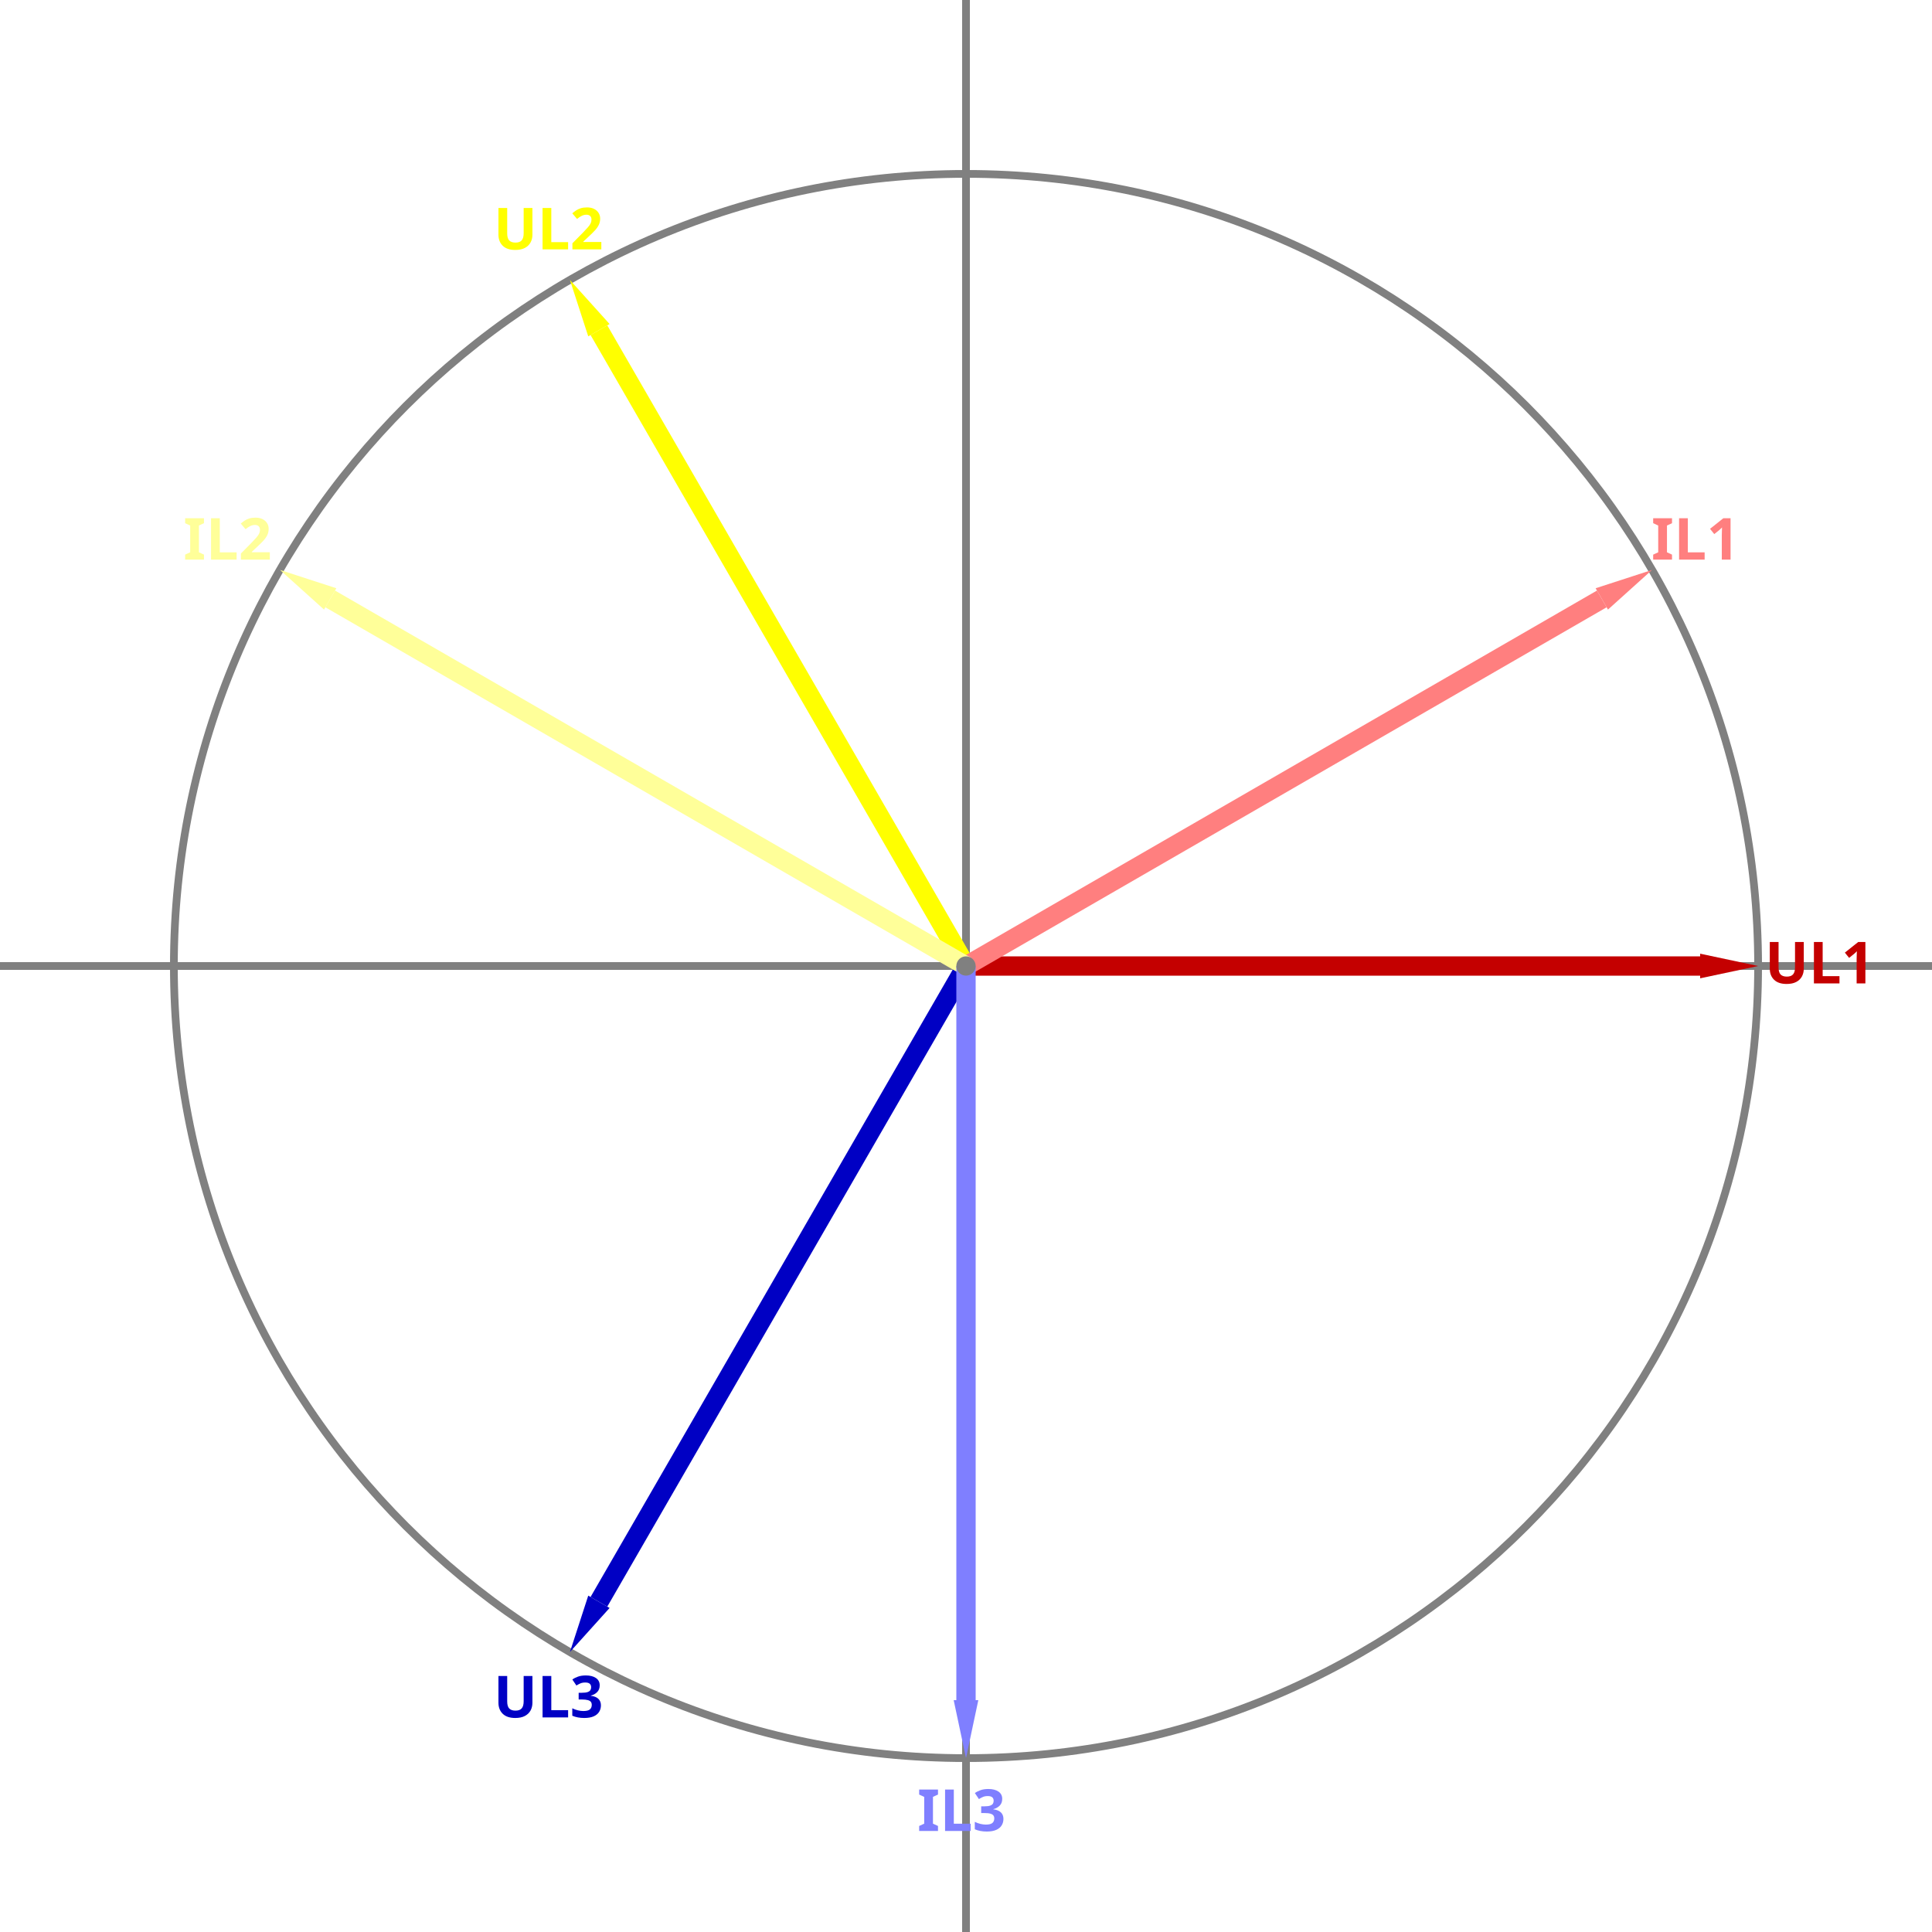
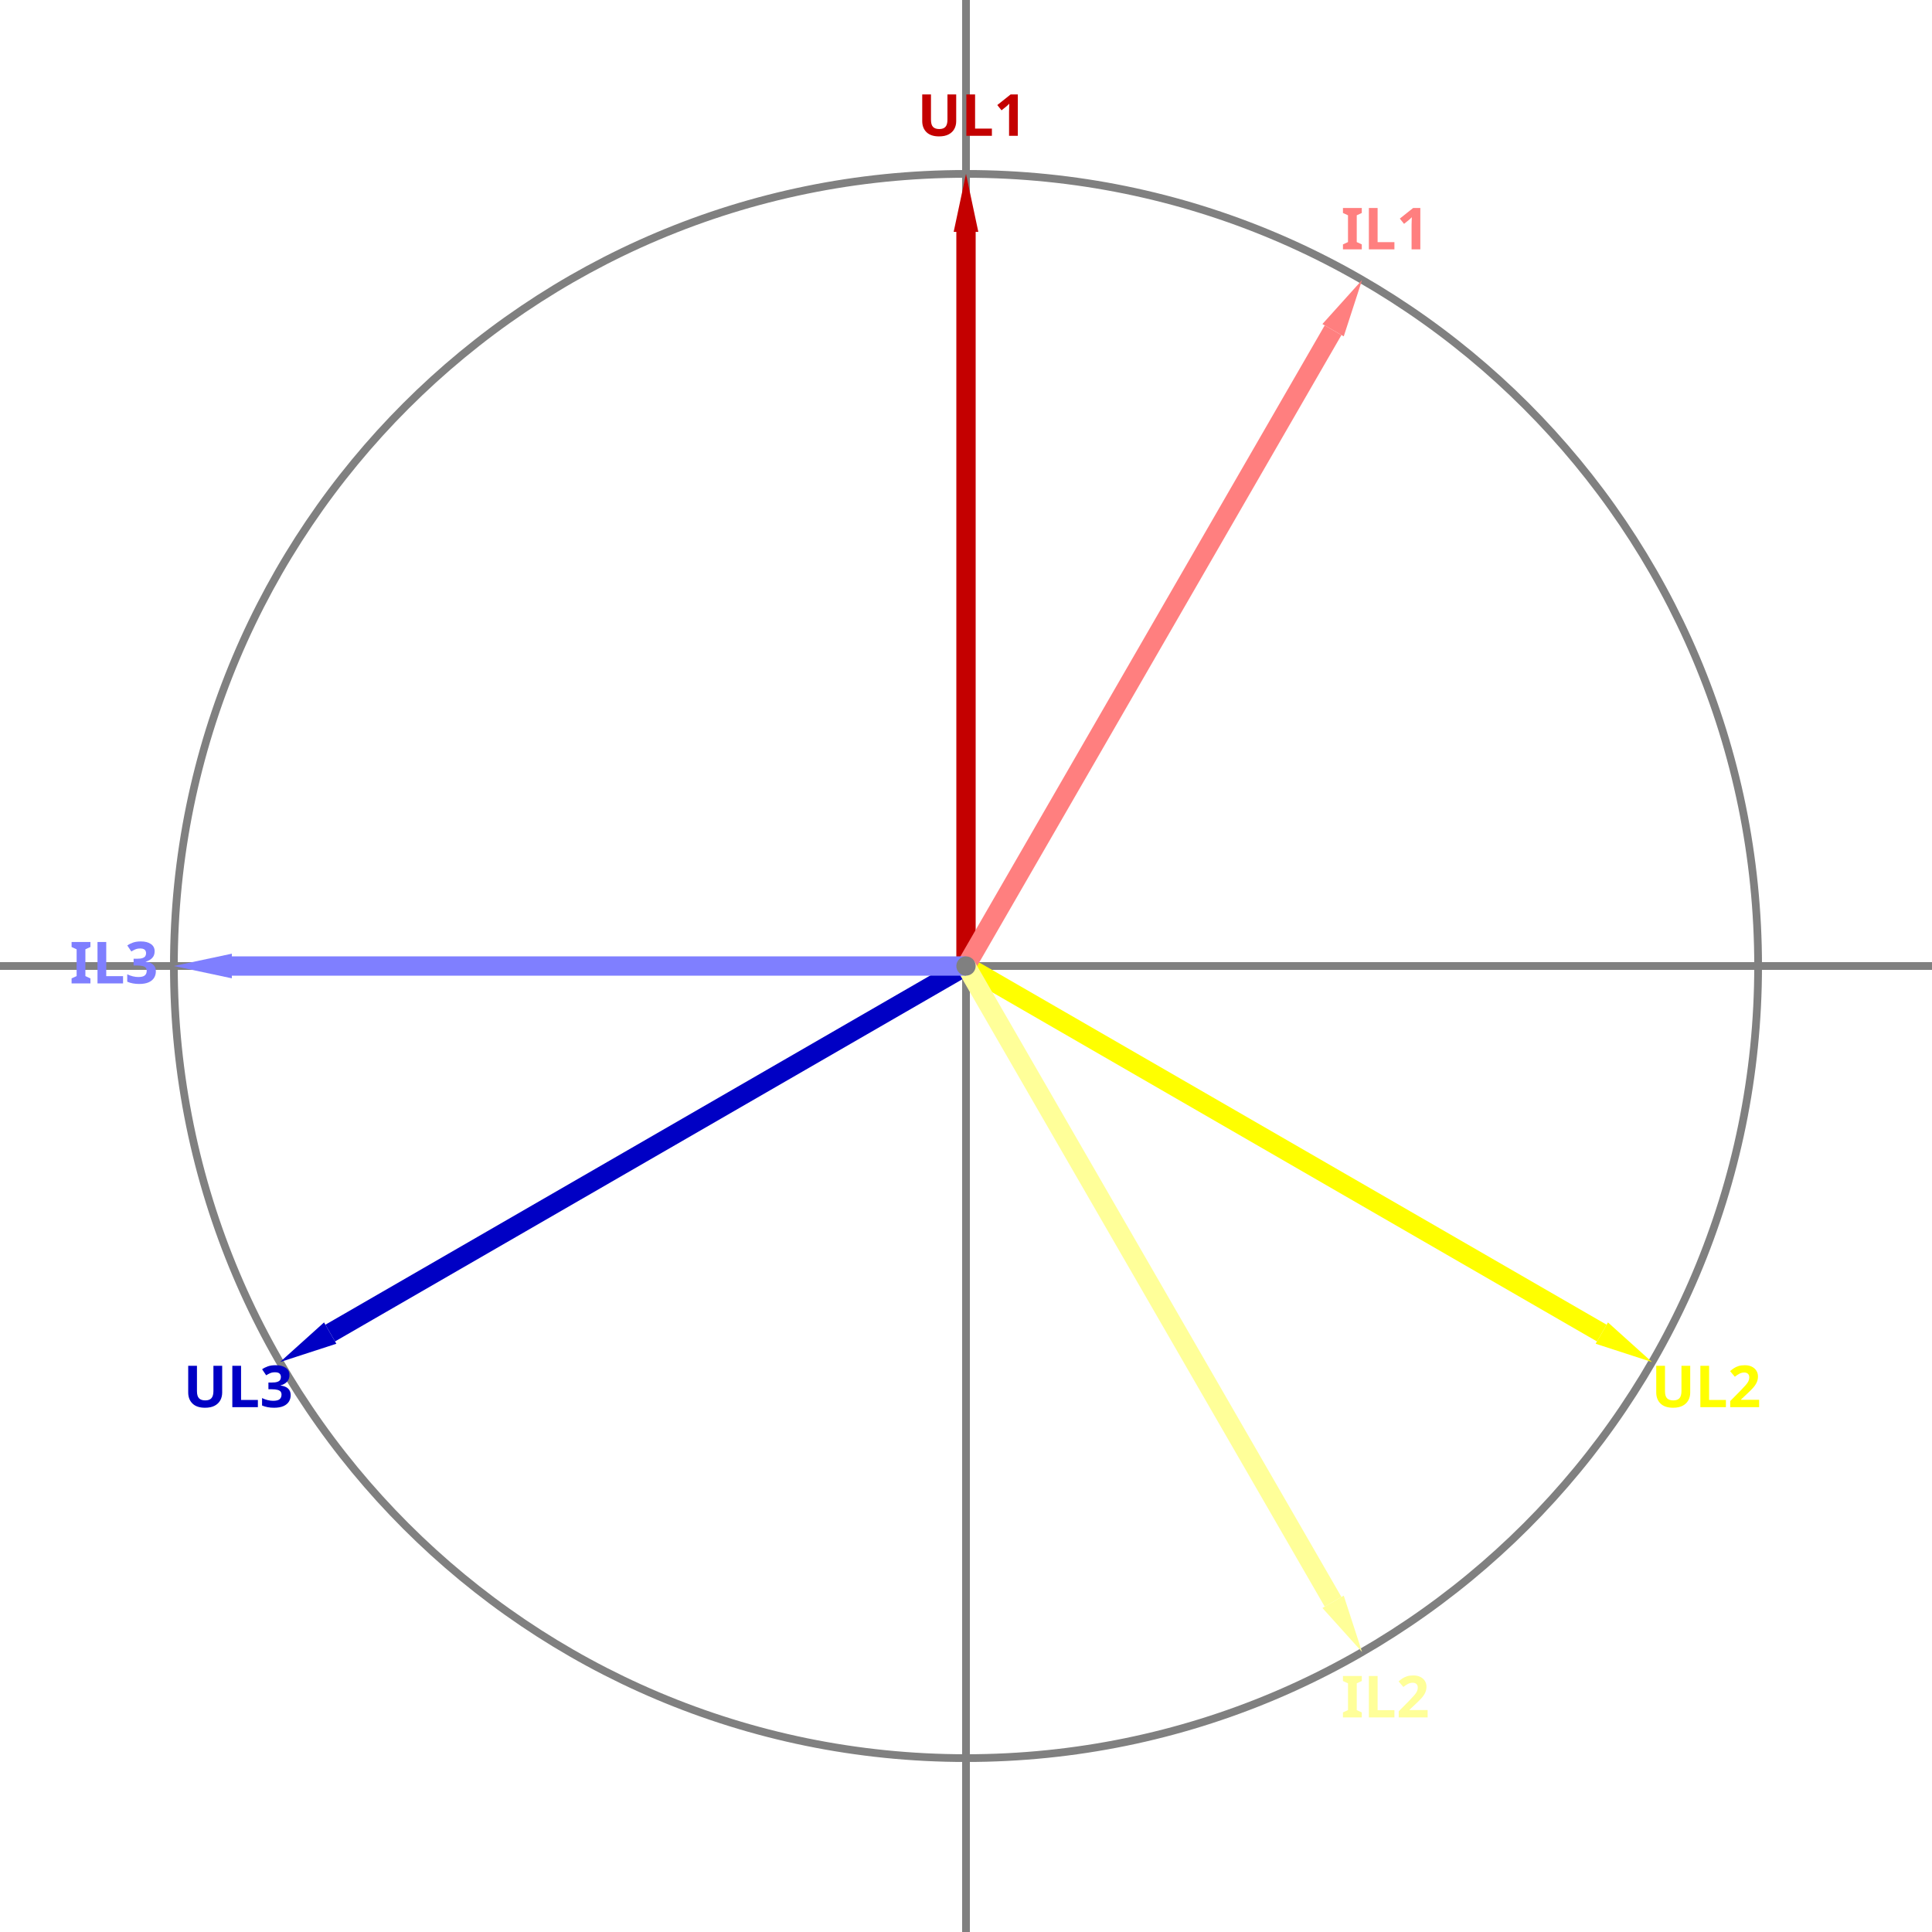
<svg xmlns="http://www.w3.org/2000/svg" width="705.556mm" height="705.556mm" viewBox="0 0 2000 2000" version="1.2" baseProfile="tiny">
  <defs>
</defs>
  <g fill="none" stroke="black" stroke-width="1" fill-rule="evenodd" stroke-linecap="square" stroke-linejoin="bevel">
    <g fill="none" stroke="#808080" stroke-opacity="1" stroke-width="8" stroke-linecap="square" stroke-linejoin="bevel" transform="matrix(1,0,0,1,0,0)" font-family="Sans" font-size="60" font-weight="570" font-style="normal">
      <polyline fill="none" vector-effect="none" points="0,1000 2000,1000 " />
      <polyline fill="none" vector-effect="none" points="1000,0 1000,2000 " />
      <path vector-effect="none" fill-rule="evenodd" d="M1820,1000 C1820,547.127 1452.87,180 1000,180 C547.127,180 180,547.127 180,1000 C180,1452.87 547.127,1820 1000,1820 C1452.87,1820 1820,1452.87 1820,1000 " />
    </g>
    <g fill="none" stroke="#c40000" stroke-opacity="1" stroke-width="20" stroke-linecap="square" stroke-linejoin="bevel" transform="matrix(1,0,0,1,0,0)" font-family="Sans" font-size="60" font-weight="570" font-style="normal">
-       <polyline fill="none" vector-effect="none" points="1010,1000 1750,1000 " />
+       <polyline fill="none" vector-effect="none" points="1000,990 1000,250 " />
    </g>
    <g fill="none" stroke="none" transform="matrix(1,0,0,1,0,0)" font-family="Sans" font-size="60" font-weight="570" font-style="normal">
-       <path vector-effect="none" fill-rule="evenodd" d="M1820,1000 L1760,1012.75 L1760,987.247 L1820,1000" />
+       <path vector-effect="none" fill-rule="evenodd" d="M1000,180 L1012.75,240 L987.247,240 L1000,180" />
    </g>
    <g fill="#c40000" fill-opacity="1" stroke="none" transform="matrix(1,0,0,1,0,0)" font-family="Sans" font-size="60" font-weight="570" font-style="normal">
-       <path vector-effect="none" fill-rule="evenodd" d="M1820,1000 L1760,1012.75 L1760,987.247" />
+       <path vector-effect="none" fill-rule="evenodd" d="M1000,180 L1012.75,240 L987.247,240" />
    </g>
    <g fill="none" stroke="#c40000" stroke-opacity="1" stroke-width="1" stroke-linecap="square" stroke-linejoin="bevel" transform="matrix(1,0,0,1,0,0)" font-family="Sans" font-size="60" font-weight="570" font-style="normal">
-       <text fill="#c40000" fill-opacity="1" stroke="none" xml:space="preserve" x="1827" y="1018" font-family="Sans" font-size="60" font-weight="570" font-style="normal">UL1</text>
+       <text fill="#c40000" fill-opacity="1" stroke="none" xml:space="preserve" x="949.594" y="140.6" font-family="Sans" font-size="60" font-weight="570" font-style="normal">UL1</text>
    </g>
    <g fill="none" stroke="#ffff00" stroke-opacity="1" stroke-width="20" stroke-linecap="square" stroke-linejoin="bevel" transform="matrix(1,0,0,1,0,0)" font-family="Sans" font-size="60" font-weight="570" font-style="normal">
-       <polyline fill="none" vector-effect="none" points="995,991.34 625,350.481 " />
+       <polyline fill="none" vector-effect="none" points="1008.66,1005 1649.52,1375 " />
    </g>
    <g fill="none" stroke="none" transform="matrix(1,0,0,1,0,0)" font-family="Sans" font-size="60" font-weight="570" font-style="normal">
-       <path vector-effect="none" fill-rule="evenodd" d="M590,289.859 L631.045,335.444 L608.955,348.197 L590,289.859" />
+       <path vector-effect="none" fill-rule="evenodd" d="M1710.14,1410 L1651.8,1391.04 L1664.56,1368.96 L1710.14,1410" />
    </g>
    <g fill="#ffff00" fill-opacity="1" stroke="none" transform="matrix(1,0,0,1,0,0)" font-family="Sans" font-size="60" font-weight="570" font-style="normal">
-       <path vector-effect="none" fill-rule="evenodd" d="M590,289.859 L631.045,335.444 L608.955,348.197" />
+       <path vector-effect="none" fill-rule="evenodd" d="M1710.14,1410 L1651.8,1391.04 L1664.56,1368.96" />
    </g>
    <g fill="none" stroke="#ffff00" stroke-opacity="1" stroke-width="1" stroke-linecap="square" stroke-linejoin="bevel" transform="matrix(1,0,0,1,0,0)" font-family="Sans" font-size="60" font-weight="570" font-style="normal">
-       <text fill="#ffff00" fill-opacity="1" stroke="none" xml:space="preserve" x="510.891" y="258.149" font-family="Sans" font-size="60" font-weight="570" font-style="normal">UL2</text>
+       <text fill="#ffff00" fill-opacity="1" stroke="none" xml:space="preserve" x="1709.44" y="1456.7" font-family="Sans" font-size="60" font-weight="570" font-style="normal">UL2</text>
    </g>
    <g fill="none" stroke="#0000c4" stroke-opacity="1" stroke-width="20" stroke-linecap="square" stroke-linejoin="bevel" transform="matrix(1,0,0,1,0,0)" font-family="Sans" font-size="60" font-weight="570" font-style="normal">
-       <polyline fill="none" vector-effect="none" points="995,1008.66 625,1649.52 " />
+       <polyline fill="none" vector-effect="none" points="991.34,1005 350.481,1375 " />
    </g>
    <g fill="none" stroke="none" transform="matrix(1,0,0,1,0,0)" font-family="Sans" font-size="60" font-weight="570" font-style="normal">
-       <path vector-effect="none" fill-rule="evenodd" d="M590,1710.14 L608.955,1651.8 L631.045,1664.56 L590,1710.14" />
+       <path vector-effect="none" fill-rule="evenodd" d="M289.859,1410 L335.444,1368.96 L348.197,1391.04 L289.859,1410" />
    </g>
    <g fill="#0000c4" fill-opacity="1" stroke="none" transform="matrix(1,0,0,1,0,0)" font-family="Sans" font-size="60" font-weight="570" font-style="normal">
-       <path vector-effect="none" fill-rule="evenodd" d="M590,1710.14 L608.955,1651.8 L631.045,1664.56" />
+       <path vector-effect="none" fill-rule="evenodd" d="M289.859,1410 L335.444,1368.96 L348.197,1391.04" />
    </g>
    <g fill="none" stroke="#0000c4" stroke-opacity="1" stroke-width="1" stroke-linecap="square" stroke-linejoin="bevel" transform="matrix(1,0,0,1,0,0)" font-family="Sans" font-size="60" font-weight="570" font-style="normal">
-       <text fill="#0000c4" fill-opacity="1" stroke="none" xml:space="preserve" x="510.891" y="1777.85" font-family="Sans" font-size="60" font-weight="570" font-style="normal">UL3</text>
+       <text fill="#0000c4" fill-opacity="1" stroke="none" xml:space="preserve" x="189.734" y="1456.7" font-family="Sans" font-size="60" font-weight="570" font-style="normal">UL3</text>
    </g>
    <g fill="none" stroke="#ff7f7f" stroke-opacity="1" stroke-width="20" stroke-linecap="square" stroke-linejoin="bevel" transform="matrix(1,0,0,1,0,0)" font-family="Sans" font-size="60" font-weight="570" font-style="normal">
-       <polyline fill="none" vector-effect="none" points="1008.66,995 1649.52,625 " />
+       <polyline fill="none" vector-effect="none" points="1005,991.34 1375,350.481 " />
    </g>
    <g fill="none" stroke="none" transform="matrix(1,0,0,1,0,0)" font-family="Sans" font-size="60" font-weight="570" font-style="normal">
-       <path vector-effect="none" fill-rule="evenodd" d="M1710.14,590 L1664.56,631.045 L1651.8,608.955 L1710.14,590" />
+       <path vector-effect="none" fill-rule="evenodd" d="M1410,289.859 L1391.04,348.197 L1368.96,335.444 L1410,289.859" />
    </g>
    <g fill="#ff7f7f" fill-opacity="1" stroke="none" transform="matrix(1,0,0,1,0,0)" font-family="Sans" font-size="60" font-weight="570" font-style="normal">
-       <path vector-effect="none" fill-rule="evenodd" d="M1710.14,590 L1664.56,631.045 L1651.8,608.955" />
+       <path vector-effect="none" fill-rule="evenodd" d="M1410,289.859 L1391.04,348.197 L1368.96,335.444" />
    </g>
    <g fill="none" stroke="#ff7f7f" stroke-opacity="1" stroke-width="1" stroke-linecap="square" stroke-linejoin="bevel" transform="matrix(1,0,0,1,0,0)" font-family="Sans" font-size="60" font-weight="570" font-style="normal">
-       <text fill="#ff7f7f" fill-opacity="1" stroke="none" xml:space="preserve" x="1709.44" y="579.3" font-family="Sans" font-size="60" font-weight="570" font-style="normal">IL1</text>
+       <text fill="#ff7f7f" fill-opacity="1" stroke="none" xml:space="preserve" x="1388.3" y="258.149" font-family="Sans" font-size="60" font-weight="570" font-style="normal">IL1</text>
    </g>
    <g fill="none" stroke="#ffff99" stroke-opacity="1" stroke-width="20" stroke-linecap="square" stroke-linejoin="bevel" transform="matrix(1,0,0,1,0,0)" font-family="Sans" font-size="60" font-weight="570" font-style="normal">
-       <polyline fill="none" vector-effect="none" points="991.34,995 350.481,625 " />
+       <polyline fill="none" vector-effect="none" points="1005,1008.66 1375,1649.52 " />
    </g>
    <g fill="none" stroke="none" transform="matrix(1,0,0,1,0,0)" font-family="Sans" font-size="60" font-weight="570" font-style="normal">
-       <path vector-effect="none" fill-rule="evenodd" d="M289.859,590 L348.197,608.955 L335.444,631.045 L289.859,590" />
+       <path vector-effect="none" fill-rule="evenodd" d="M1410,1710.14 L1368.96,1664.56 L1391.04,1651.8 L1410,1710.14" />
    </g>
    <g fill="#ffff99" fill-opacity="1" stroke="none" transform="matrix(1,0,0,1,0,0)" font-family="Sans" font-size="60" font-weight="570" font-style="normal">
-       <path vector-effect="none" fill-rule="evenodd" d="M289.859,590 L348.197,608.955 L335.444,631.045" />
+       <path vector-effect="none" fill-rule="evenodd" d="M1410,1710.14 L1368.96,1664.56 L1391.04,1651.8" />
    </g>
    <g fill="none" stroke="#ffff99" stroke-opacity="1" stroke-width="1" stroke-linecap="square" stroke-linejoin="bevel" transform="matrix(1,0,0,1,0,0)" font-family="Sans" font-size="60" font-weight="570" font-style="normal">
-       <text fill="#ffff99" fill-opacity="1" stroke="none" xml:space="preserve" x="189.734" y="579.3" font-family="Sans" font-size="60" font-weight="570" font-style="normal">IL2</text>
+       <text fill="#ffff99" fill-opacity="1" stroke="none" xml:space="preserve" x="1388.3" y="1777.85" font-family="Sans" font-size="60" font-weight="570" font-style="normal">IL2</text>
    </g>
    <g fill="none" stroke="#7f7fff" stroke-opacity="1" stroke-width="20" stroke-linecap="square" stroke-linejoin="bevel" transform="matrix(1,0,0,1,0,0)" font-family="Sans" font-size="60" font-weight="570" font-style="normal">
-       <polyline fill="none" vector-effect="none" points="1000,1010 1000,1750 " />
+       <polyline fill="none" vector-effect="none" points="990,1000 250,1000 " />
    </g>
    <g fill="none" stroke="none" transform="matrix(1,0,0,1,0,0)" font-family="Sans" font-size="60" font-weight="570" font-style="normal">
-       <path vector-effect="none" fill-rule="evenodd" d="M1000,1820 L987.247,1760 L1012.75,1760 L1000,1820" />
+       <path vector-effect="none" fill-rule="evenodd" d="M180,1000 L240,987.247 L240,1012.75 L180,1000" />
    </g>
    <g fill="#7f7fff" fill-opacity="1" stroke="none" transform="matrix(1,0,0,1,0,0)" font-family="Sans" font-size="60" font-weight="570" font-style="normal">
-       <path vector-effect="none" fill-rule="evenodd" d="M1000,1820 L987.247,1760 L1012.75,1760" />
+       <path vector-effect="none" fill-rule="evenodd" d="M180,1000 L240,987.247 L240,1012.75" />
    </g>
    <g fill="none" stroke="#7f7fff" stroke-opacity="1" stroke-width="1" stroke-linecap="square" stroke-linejoin="bevel" transform="matrix(1,0,0,1,0,0)" font-family="Sans" font-size="60" font-weight="570" font-style="normal">
-       <text fill="#7f7fff" fill-opacity="1" stroke="none" xml:space="preserve" x="949.594" y="1895.4" font-family="Sans" font-size="60" font-weight="570" font-style="normal">IL3</text>
+       <text fill="#7f7fff" fill-opacity="1" stroke="none" xml:space="preserve" x="72.188" y="1018" font-family="Sans" font-size="60" font-weight="570" font-style="normal">IL3</text>
    </g>
    <g fill="#808080" fill-opacity="1" stroke="none" transform="matrix(1,0,0,1,0,0)" font-family="Sans" font-size="60" font-weight="570" font-style="normal">
      <circle cx="1000" cy="1000" r="10" />
    </g>
  </g>
</svg>
